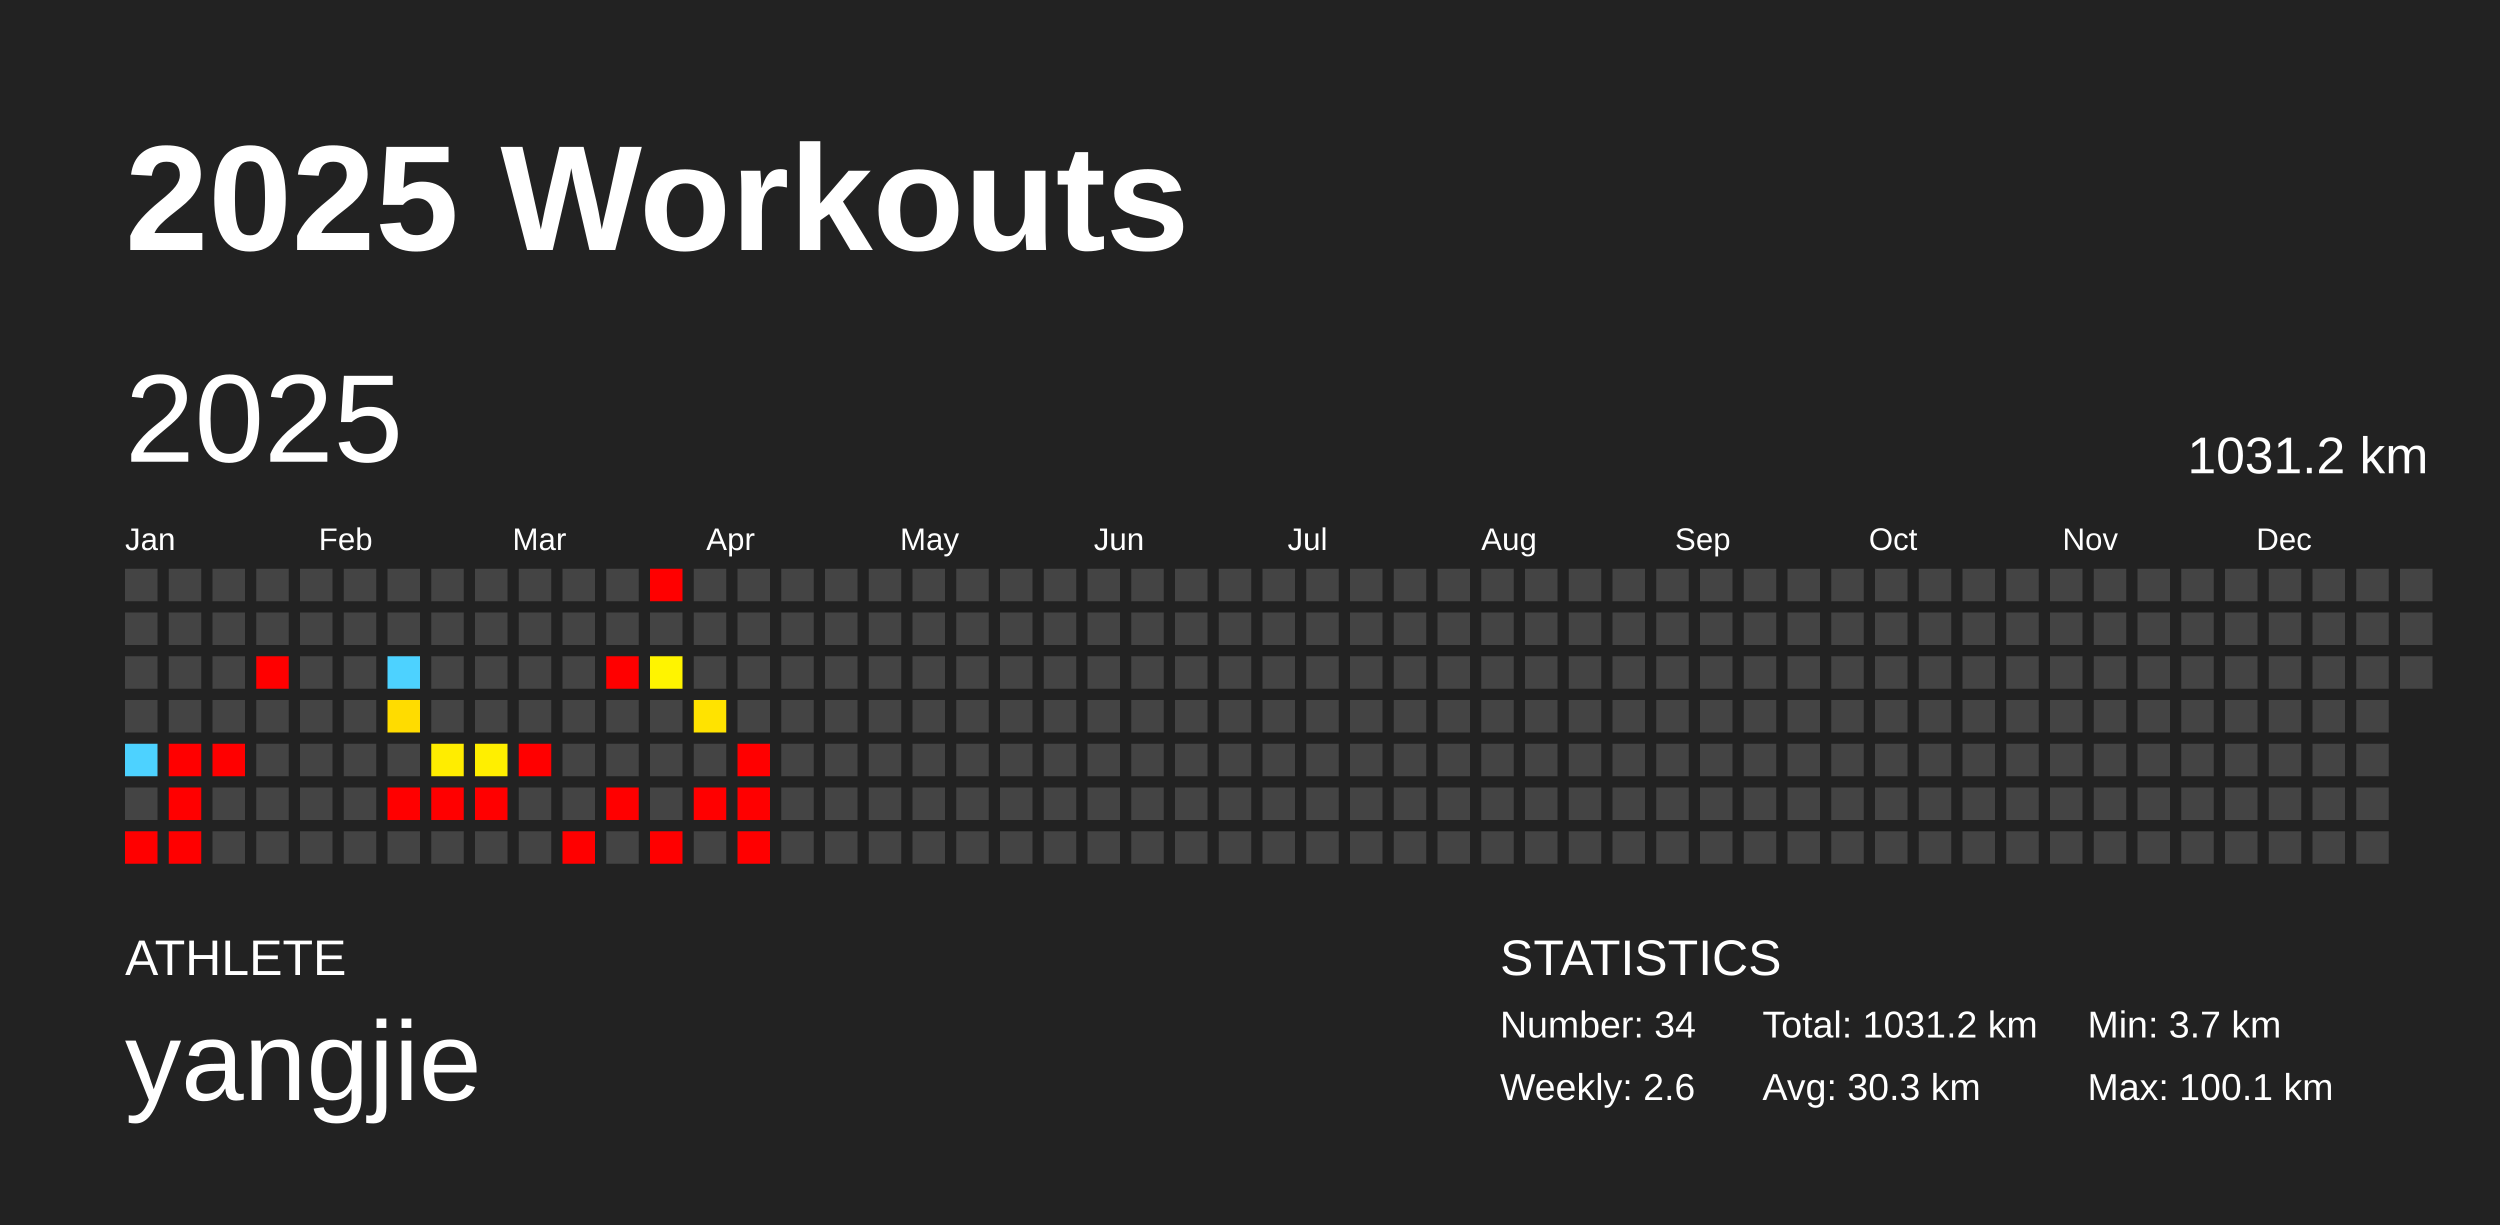
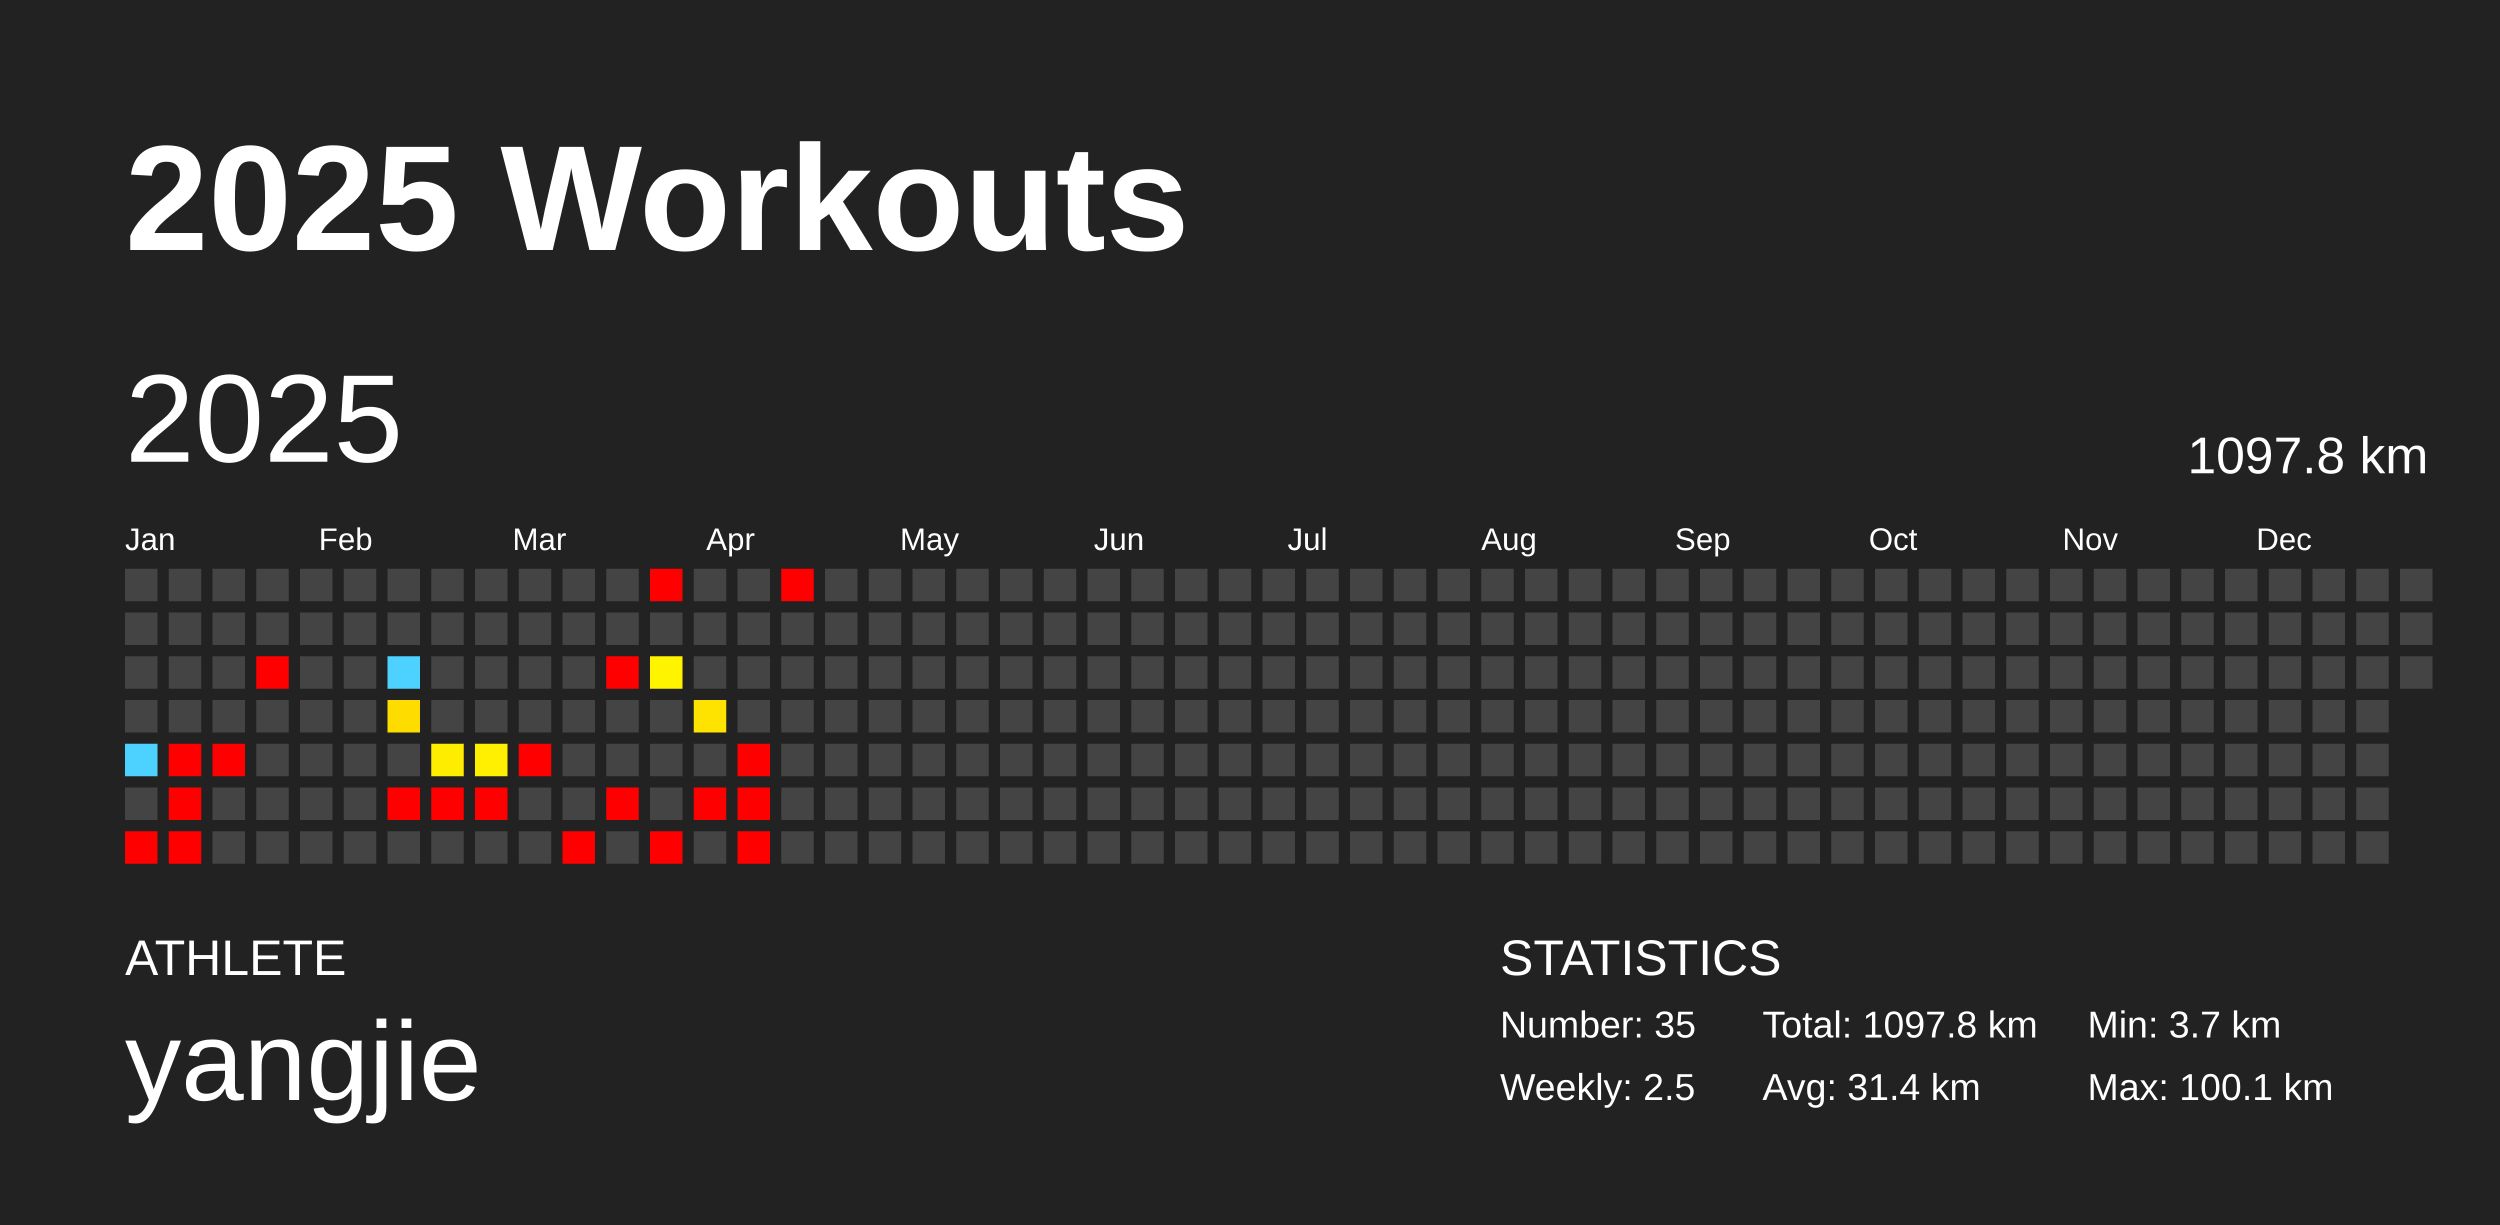
<svg xmlns="http://www.w3.org/2000/svg" baseProfile="full" height="98mm" version="1.1" viewBox="0,0,200,98" width="200mm">
  <defs />
  <rect fill="#222222" height="98" width="200" x="0" y="0" />
  <text fill="#FFFFFF" style="font-size:12px; font-family:Arial; font-weight:bold;" x="10" y="20">2025 Workouts</text>
  <text fill="#FFFFFF" style="font-size:4px; font-family:Arial" x="10" y="78">ATHLETE</text>
  <text fill="#FFFFFF" style="font-size:9px; font-family:Arial" x="10" y="88">yangjie</text>
  <text fill="#FFFFFF" style="font-size:4px; font-family:Arial" x="120" y="78">STATISTICS</text>
-   <text fill="#FFFFFF" style="font-size:3px; font-family:Arial" x="120" y="83">Number: 34</text>
-   <text fill="#FFFFFF" style="font-size:3px; font-family:Arial" x="120" y="88">Weekly: 2.6</text>
-   <text fill="#FFFFFF" style="font-size:3px; font-family:Arial" x="141" y="83">Total: 1031.2 km</text>
-   <text fill="#FFFFFF" style="font-size:3px; font-family:Arial" x="141" y="88">Avg: 30.3 km</text>
+   <text fill="#FFFFFF" style="font-size:3px; font-family:Arial" x="120" y="83">Number: 35</text>
+   <text fill="#FFFFFF" style="font-size:3px; font-family:Arial" x="120" y="88">Weekly: 2.5</text>
+   <text fill="#FFFFFF" style="font-size:3px; font-family:Arial" x="141" y="83">Total: 1097.8 km</text>
+   <text fill="#FFFFFF" style="font-size:3px; font-family:Arial" x="141" y="88">Avg: 31.4 km</text>
  <text fill="#FFFFFF" style="font-size:3px; font-family:Arial" x="167" y="83">Min: 3.7 km</text>
  <text fill="#FFFFFF" style="font-size:3px; font-family:Arial" x="167" y="88">Max: 100.1 km</text>
  <text dominant-baseline="hanging" fill="#FFFFFF" style="font-size:10.0px; font-family:Arial;" x="10" y="30">2025</text>
-   <text dominant-baseline="hanging" fill="#FFFFFF" style="font-size:4.125px; font-family:Arial;" x="175" y="35">1031.2 km</text>
+   <text dominant-baseline="hanging" fill="#FFFFFF" style="font-size:4.125px; font-family:Arial;" x="175" y="35">1097.8 km</text>
  <text fill="#FFFFFF" style="font-size:2.5px; font-family:Arial" x="10.0" y="44">Jan</text>
  <text fill="#FFFFFF" style="font-size:2.5px; font-family:Arial" x="25.5" y="44">Feb</text>
  <text fill="#FFFFFF" style="font-size:2.5px; font-family:Arial" x="41.0" y="44">Mar</text>
  <text fill="#FFFFFF" style="font-size:2.5px; font-family:Arial" x="56.5" y="44">Apr</text>
  <text fill="#FFFFFF" style="font-size:2.5px; font-family:Arial" x="72.0" y="44">May</text>
  <text fill="#FFFFFF" style="font-size:2.5px; font-family:Arial" x="87.5" y="44">Jun</text>
  <text fill="#FFFFFF" style="font-size:2.5px; font-family:Arial" x="103.0" y="44">Jul</text>
  <text fill="#FFFFFF" style="font-size:2.5px; font-family:Arial" x="118.5" y="44">Aug</text>
  <text fill="#FFFFFF" style="font-size:2.5px; font-family:Arial" x="134.0" y="44">Sep</text>
  <text fill="#FFFFFF" style="font-size:2.5px; font-family:Arial" x="149.5" y="44">Oct</text>
  <text fill="#FFFFFF" style="font-size:2.5px; font-family:Arial" x="165.0" y="44">Nov</text>
  <text fill="#FFFFFF" style="font-size:2.5px; font-family:Arial" x="180.5" y="44">Dec</text>
  <rect fill="#444444" height="2.6" width="2.6" x="10.0" y="45.5" />
  <rect fill="#444444" height="2.6" width="2.6" x="10.0" y="49.0" />
  <rect fill="#444444" height="2.6" width="2.6" x="10.0" y="52.5" />
  <rect fill="#444444" height="2.6" width="2.6" x="10.0" y="56.0" />
  <rect fill="#4dd2ff" height="2.6" width="2.6" x="10.0" y="59.5" />
  <rect fill="#444444" height="2.6" width="2.6" x="10.0" y="63.0" />
  <rect fill="red" height="2.6" width="2.6" x="10.0" y="66.5" />
  <rect fill="#444444" height="2.6" width="2.6" x="13.5" y="45.5" />
  <rect fill="#444444" height="2.6" width="2.6" x="13.5" y="49.0" />
  <rect fill="#444444" height="2.6" width="2.6" x="13.5" y="52.5" />
  <rect fill="#444444" height="2.6" width="2.6" x="13.5" y="56.0" />
  <rect fill="red" height="2.6" width="2.6" x="13.5" y="59.5" />
  <rect fill="red" height="2.6" width="2.6" x="13.5" y="63.0" />
  <rect fill="red" height="2.6" width="2.6" x="13.5" y="66.5" />
  <rect fill="#444444" height="2.6" width="2.6" x="17.0" y="45.5" />
  <rect fill="#444444" height="2.6" width="2.6" x="17.0" y="49.0" />
  <rect fill="#444444" height="2.6" width="2.6" x="17.0" y="52.5" />
  <rect fill="#444444" height="2.6" width="2.6" x="17.0" y="56.0" />
  <rect fill="red" height="2.6" width="2.6" x="17.0" y="59.5" />
  <rect fill="#444444" height="2.6" width="2.6" x="17.0" y="63.0" />
  <rect fill="#444444" height="2.6" width="2.6" x="17.0" y="66.5" />
  <rect fill="#444444" height="2.6" width="2.6" x="20.5" y="45.5" />
  <rect fill="#444444" height="2.6" width="2.6" x="20.5" y="49.0" />
  <rect fill="red" height="2.6" width="2.6" x="20.5" y="52.5" />
  <rect fill="#444444" height="2.6" width="2.6" x="20.5" y="56.0" />
  <rect fill="#444444" height="2.6" width="2.6" x="20.5" y="59.5" />
  <rect fill="#444444" height="2.6" width="2.6" x="20.5" y="63.0" />
  <rect fill="#444444" height="2.6" width="2.6" x="20.5" y="66.5" />
  <rect fill="#444444" height="2.6" width="2.6" x="24.0" y="45.5" />
  <rect fill="#444444" height="2.6" width="2.6" x="24.0" y="49.0" />
  <rect fill="#444444" height="2.6" width="2.6" x="24.0" y="52.5" />
  <rect fill="#444444" height="2.6" width="2.6" x="24.0" y="56.0" />
  <rect fill="#444444" height="2.6" width="2.6" x="24.0" y="59.5" />
  <rect fill="#444444" height="2.6" width="2.6" x="24.0" y="63.0" />
  <rect fill="#444444" height="2.6" width="2.6" x="24.0" y="66.5" />
  <rect fill="#444444" height="2.6" width="2.6" x="27.5" y="45.5" />
  <rect fill="#444444" height="2.6" width="2.6" x="27.5" y="49.0" />
  <rect fill="#444444" height="2.6" width="2.6" x="27.5" y="52.5" />
  <rect fill="#444444" height="2.6" width="2.6" x="27.5" y="56.0" />
  <rect fill="#444444" height="2.6" width="2.6" x="27.5" y="59.5" />
  <rect fill="#444444" height="2.6" width="2.6" x="27.5" y="63.0" />
  <rect fill="#444444" height="2.6" width="2.6" x="27.5" y="66.5" />
  <rect fill="#444444" height="2.6" width="2.6" x="31.0" y="45.5" />
  <rect fill="#444444" height="2.6" width="2.6" x="31.0" y="49.0" />
  <rect fill="#4dd2ff" height="2.6" width="2.6" x="31.0" y="52.5" />
  <rect fill="#ffdc00" height="2.6" width="2.6" x="31.0" y="56.0" />
  <rect fill="#444444" height="2.6" width="2.6" x="31.0" y="59.5" />
  <rect fill="red" height="2.6" width="2.6" x="31.0" y="63.0" />
  <rect fill="#444444" height="2.6" width="2.6" x="31.0" y="66.5" />
  <rect fill="#444444" height="2.6" width="2.6" x="34.5" y="45.5" />
  <rect fill="#444444" height="2.6" width="2.6" x="34.5" y="49.0" />
  <rect fill="#444444" height="2.6" width="2.6" x="34.5" y="52.5" />
  <rect fill="#444444" height="2.6" width="2.6" x="34.5" y="56.0" />
  <rect fill="#ffed00" height="2.6" width="2.6" x="34.5" y="59.5" />
  <rect fill="red" height="2.6" width="2.6" x="34.5" y="63.0" />
  <rect fill="#444444" height="2.6" width="2.6" x="34.5" y="66.5" />
  <rect fill="#444444" height="2.6" width="2.6" x="38.0" y="45.5" />
  <rect fill="#444444" height="2.6" width="2.6" x="38.0" y="49.0" />
  <rect fill="#444444" height="2.6" width="2.6" x="38.0" y="52.5" />
  <rect fill="#444444" height="2.6" width="2.6" x="38.0" y="56.0" />
  <rect fill="#ffef00" height="2.6" width="2.6" x="38.0" y="59.5" />
  <rect fill="red" height="2.6" width="2.6" x="38.0" y="63.0" />
  <rect fill="#444444" height="2.6" width="2.6" x="38.0" y="66.5" />
  <rect fill="#444444" height="2.6" width="2.6" x="41.5" y="45.5" />
  <rect fill="#444444" height="2.6" width="2.6" x="41.5" y="49.0" />
  <rect fill="#444444" height="2.6" width="2.6" x="41.5" y="52.5" />
  <rect fill="#444444" height="2.6" width="2.6" x="41.5" y="56.0" />
  <rect fill="red" height="2.6" width="2.6" x="41.5" y="59.5" />
  <rect fill="#444444" height="2.6" width="2.6" x="41.5" y="63.0" />
  <rect fill="#444444" height="2.6" width="2.6" x="41.5" y="66.5" />
  <rect fill="#444444" height="2.6" width="2.6" x="45.0" y="45.5" />
  <rect fill="#444444" height="2.6" width="2.6" x="45.0" y="49.0" />
  <rect fill="#444444" height="2.6" width="2.6" x="45.0" y="52.5" />
  <rect fill="#444444" height="2.6" width="2.6" x="45.0" y="56.0" />
  <rect fill="#444444" height="2.6" width="2.6" x="45.0" y="59.5" />
  <rect fill="#444444" height="2.6" width="2.6" x="45.0" y="63.0" />
  <rect fill="red" height="2.6" width="2.6" x="45.0" y="66.5" />
  <rect fill="#444444" height="2.6" width="2.6" x="48.5" y="45.5" />
  <rect fill="#444444" height="2.6" width="2.6" x="48.5" y="49.0" />
  <rect fill="red" height="2.6" width="2.6" x="48.5" y="52.5" />
  <rect fill="#444444" height="2.6" width="2.6" x="48.5" y="56.0" />
  <rect fill="#444444" height="2.6" width="2.6" x="48.5" y="59.5" />
  <rect fill="red" height="2.6" width="2.6" x="48.5" y="63.0" />
  <rect fill="#444444" height="2.6" width="2.6" x="48.5" y="66.5" />
  <rect fill="red" height="2.6" width="2.6" x="52.0" y="45.5" />
  <rect fill="#444444" height="2.6" width="2.6" x="52.0" y="49.0" />
  <rect fill="#fff400" height="2.6" width="2.6" x="52.0" y="52.5" />
  <rect fill="#444444" height="2.6" width="2.6" x="52.0" y="56.0" />
  <rect fill="#444444" height="2.6" width="2.6" x="52.0" y="59.5" />
  <rect fill="#444444" height="2.6" width="2.6" x="52.0" y="63.0" />
  <rect fill="red" height="2.6" width="2.6" x="52.0" y="66.5" />
  <rect fill="#444444" height="2.6" width="2.6" x="55.5" y="45.5" />
  <rect fill="#444444" height="2.6" width="2.6" x="55.5" y="49.0" />
  <rect fill="#444444" height="2.6" width="2.6" x="55.5" y="52.5" />
  <rect fill="#ffe300" height="2.6" width="2.6" x="55.5" y="56.0" />
  <rect fill="#444444" height="2.6" width="2.6" x="55.5" y="59.5" />
  <rect fill="red" height="2.6" width="2.6" x="55.5" y="63.0" />
  <rect fill="#444444" height="2.6" width="2.6" x="55.5" y="66.5" />
  <rect fill="#444444" height="2.6" width="2.6" x="59.0" y="45.5" />
  <rect fill="#444444" height="2.6" width="2.6" x="59.0" y="49.0" />
  <rect fill="#444444" height="2.6" width="2.6" x="59.0" y="52.5" />
  <rect fill="#444444" height="2.6" width="2.6" x="59.0" y="56.0" />
  <rect fill="red" height="2.6" width="2.6" x="59.0" y="59.5" />
  <rect fill="red" height="2.6" width="2.6" x="59.0" y="63.0" />
  <rect fill="red" height="2.6" width="2.6" x="59.0" y="66.5" />
-   <rect fill="#444444" height="2.6" width="2.6" x="62.5" y="45.5" />
+   <rect fill="red" height="2.6" width="2.6" x="62.5" y="45.5" />
  <rect fill="#444444" height="2.6" width="2.6" x="62.5" y="49.0" />
  <rect fill="#444444" height="2.6" width="2.6" x="62.5" y="52.5" />
  <rect fill="#444444" height="2.6" width="2.6" x="62.5" y="56.0" />
  <rect fill="#444444" height="2.6" width="2.6" x="62.5" y="59.5" />
  <rect fill="#444444" height="2.6" width="2.6" x="62.5" y="63.0" />
  <rect fill="#444444" height="2.6" width="2.6" x="62.5" y="66.5" />
  <rect fill="#444444" height="2.6" width="2.6" x="66.0" y="45.5" />
  <rect fill="#444444" height="2.6" width="2.6" x="66.0" y="49.0" />
  <rect fill="#444444" height="2.6" width="2.6" x="66.0" y="52.5" />
  <rect fill="#444444" height="2.6" width="2.6" x="66.0" y="56.0" />
  <rect fill="#444444" height="2.6" width="2.6" x="66.0" y="59.5" />
  <rect fill="#444444" height="2.6" width="2.6" x="66.0" y="63.0" />
  <rect fill="#444444" height="2.6" width="2.6" x="66.0" y="66.5" />
  <rect fill="#444444" height="2.6" width="2.6" x="69.5" y="45.5" />
  <rect fill="#444444" height="2.6" width="2.6" x="69.5" y="49.0" />
  <rect fill="#444444" height="2.6" width="2.6" x="69.5" y="52.5" />
  <rect fill="#444444" height="2.6" width="2.6" x="69.5" y="56.0" />
  <rect fill="#444444" height="2.6" width="2.6" x="69.5" y="59.5" />
  <rect fill="#444444" height="2.6" width="2.6" x="69.5" y="63.0" />
  <rect fill="#444444" height="2.6" width="2.6" x="69.5" y="66.5" />
  <rect fill="#444444" height="2.6" width="2.6" x="73.0" y="45.5" />
  <rect fill="#444444" height="2.6" width="2.6" x="73.0" y="49.0" />
  <rect fill="#444444" height="2.6" width="2.6" x="73.0" y="52.5" />
  <rect fill="#444444" height="2.6" width="2.6" x="73.0" y="56.0" />
  <rect fill="#444444" height="2.6" width="2.6" x="73.0" y="59.5" />
  <rect fill="#444444" height="2.6" width="2.6" x="73.0" y="63.0" />
  <rect fill="#444444" height="2.6" width="2.6" x="73.0" y="66.5" />
  <rect fill="#444444" height="2.6" width="2.6" x="76.5" y="45.5" />
  <rect fill="#444444" height="2.6" width="2.6" x="76.5" y="49.0" />
  <rect fill="#444444" height="2.6" width="2.6" x="76.5" y="52.5" />
  <rect fill="#444444" height="2.6" width="2.6" x="76.5" y="56.0" />
  <rect fill="#444444" height="2.6" width="2.6" x="76.5" y="59.5" />
  <rect fill="#444444" height="2.6" width="2.6" x="76.5" y="63.0" />
  <rect fill="#444444" height="2.6" width="2.6" x="76.5" y="66.5" />
  <rect fill="#444444" height="2.6" width="2.6" x="80.0" y="45.5" />
  <rect fill="#444444" height="2.6" width="2.6" x="80.0" y="49.0" />
  <rect fill="#444444" height="2.6" width="2.6" x="80.0" y="52.5" />
  <rect fill="#444444" height="2.6" width="2.6" x="80.0" y="56.0" />
  <rect fill="#444444" height="2.6" width="2.6" x="80.0" y="59.5" />
  <rect fill="#444444" height="2.6" width="2.6" x="80.0" y="63.0" />
  <rect fill="#444444" height="2.6" width="2.6" x="80.0" y="66.5" />
  <rect fill="#444444" height="2.6" width="2.6" x="83.5" y="45.5" />
  <rect fill="#444444" height="2.6" width="2.6" x="83.5" y="49.0" />
  <rect fill="#444444" height="2.6" width="2.6" x="83.5" y="52.5" />
  <rect fill="#444444" height="2.6" width="2.6" x="83.5" y="56.0" />
  <rect fill="#444444" height="2.6" width="2.6" x="83.5" y="59.5" />
  <rect fill="#444444" height="2.6" width="2.6" x="83.5" y="63.0" />
  <rect fill="#444444" height="2.6" width="2.6" x="83.5" y="66.5" />
  <rect fill="#444444" height="2.6" width="2.6" x="87.0" y="45.5" />
  <rect fill="#444444" height="2.6" width="2.6" x="87.0" y="49.0" />
  <rect fill="#444444" height="2.6" width="2.6" x="87.0" y="52.5" />
  <rect fill="#444444" height="2.6" width="2.6" x="87.0" y="56.0" />
  <rect fill="#444444" height="2.6" width="2.6" x="87.0" y="59.5" />
  <rect fill="#444444" height="2.6" width="2.6" x="87.0" y="63.0" />
  <rect fill="#444444" height="2.6" width="2.6" x="87.0" y="66.5" />
  <rect fill="#444444" height="2.6" width="2.6" x="90.5" y="45.5" />
  <rect fill="#444444" height="2.6" width="2.6" x="90.5" y="49.0" />
  <rect fill="#444444" height="2.6" width="2.6" x="90.5" y="52.5" />
  <rect fill="#444444" height="2.6" width="2.6" x="90.5" y="56.0" />
  <rect fill="#444444" height="2.6" width="2.6" x="90.5" y="59.5" />
  <rect fill="#444444" height="2.6" width="2.6" x="90.5" y="63.0" />
  <rect fill="#444444" height="2.6" width="2.6" x="90.5" y="66.5" />
  <rect fill="#444444" height="2.6" width="2.6" x="94.0" y="45.5" />
  <rect fill="#444444" height="2.6" width="2.6" x="94.0" y="49.0" />
  <rect fill="#444444" height="2.6" width="2.6" x="94.0" y="52.5" />
  <rect fill="#444444" height="2.6" width="2.6" x="94.0" y="56.0" />
  <rect fill="#444444" height="2.6" width="2.6" x="94.0" y="59.5" />
  <rect fill="#444444" height="2.6" width="2.6" x="94.0" y="63.0" />
  <rect fill="#444444" height="2.6" width="2.6" x="94.0" y="66.5" />
  <rect fill="#444444" height="2.6" width="2.6" x="97.5" y="45.5" />
  <rect fill="#444444" height="2.6" width="2.6" x="97.5" y="49.0" />
  <rect fill="#444444" height="2.6" width="2.6" x="97.5" y="52.5" />
  <rect fill="#444444" height="2.6" width="2.6" x="97.5" y="56.0" />
  <rect fill="#444444" height="2.6" width="2.6" x="97.5" y="59.5" />
  <rect fill="#444444" height="2.6" width="2.6" x="97.5" y="63.0" />
  <rect fill="#444444" height="2.6" width="2.6" x="97.5" y="66.5" />
  <rect fill="#444444" height="2.6" width="2.6" x="101.0" y="45.5" />
  <rect fill="#444444" height="2.6" width="2.6" x="101.0" y="49.0" />
  <rect fill="#444444" height="2.6" width="2.6" x="101.0" y="52.5" />
  <rect fill="#444444" height="2.6" width="2.6" x="101.0" y="56.0" />
  <rect fill="#444444" height="2.6" width="2.6" x="101.0" y="59.5" />
  <rect fill="#444444" height="2.6" width="2.6" x="101.0" y="63.0" />
  <rect fill="#444444" height="2.6" width="2.6" x="101.0" y="66.5" />
  <rect fill="#444444" height="2.6" width="2.6" x="104.5" y="45.5" />
  <rect fill="#444444" height="2.6" width="2.6" x="104.5" y="49.0" />
  <rect fill="#444444" height="2.6" width="2.6" x="104.5" y="52.5" />
  <rect fill="#444444" height="2.6" width="2.6" x="104.5" y="56.0" />
  <rect fill="#444444" height="2.6" width="2.6" x="104.5" y="59.5" />
  <rect fill="#444444" height="2.6" width="2.6" x="104.5" y="63.0" />
  <rect fill="#444444" height="2.6" width="2.6" x="104.5" y="66.5" />
  <rect fill="#444444" height="2.6" width="2.6" x="108.0" y="45.5" />
  <rect fill="#444444" height="2.6" width="2.6" x="108.0" y="49.0" />
  <rect fill="#444444" height="2.6" width="2.6" x="108.0" y="52.5" />
  <rect fill="#444444" height="2.6" width="2.6" x="108.0" y="56.0" />
  <rect fill="#444444" height="2.6" width="2.6" x="108.0" y="59.5" />
  <rect fill="#444444" height="2.6" width="2.6" x="108.0" y="63.0" />
  <rect fill="#444444" height="2.6" width="2.6" x="108.0" y="66.5" />
  <rect fill="#444444" height="2.6" width="2.6" x="111.5" y="45.5" />
  <rect fill="#444444" height="2.6" width="2.6" x="111.5" y="49.0" />
  <rect fill="#444444" height="2.6" width="2.6" x="111.5" y="52.5" />
  <rect fill="#444444" height="2.6" width="2.6" x="111.5" y="56.0" />
  <rect fill="#444444" height="2.6" width="2.6" x="111.5" y="59.5" />
  <rect fill="#444444" height="2.6" width="2.6" x="111.5" y="63.0" />
  <rect fill="#444444" height="2.6" width="2.6" x="111.5" y="66.5" />
  <rect fill="#444444" height="2.6" width="2.6" x="115.0" y="45.5" />
  <rect fill="#444444" height="2.6" width="2.6" x="115.0" y="49.0" />
  <rect fill="#444444" height="2.6" width="2.6" x="115.0" y="52.5" />
  <rect fill="#444444" height="2.6" width="2.6" x="115.0" y="56.0" />
  <rect fill="#444444" height="2.6" width="2.6" x="115.0" y="59.5" />
  <rect fill="#444444" height="2.6" width="2.6" x="115.0" y="63.0" />
  <rect fill="#444444" height="2.6" width="2.6" x="115.0" y="66.5" />
  <rect fill="#444444" height="2.6" width="2.6" x="118.5" y="45.5" />
  <rect fill="#444444" height="2.6" width="2.6" x="118.5" y="49.0" />
  <rect fill="#444444" height="2.6" width="2.6" x="118.5" y="52.5" />
  <rect fill="#444444" height="2.6" width="2.6" x="118.5" y="56.0" />
  <rect fill="#444444" height="2.6" width="2.6" x="118.5" y="59.5" />
  <rect fill="#444444" height="2.6" width="2.6" x="118.5" y="63.0" />
  <rect fill="#444444" height="2.6" width="2.6" x="118.5" y="66.5" />
  <rect fill="#444444" height="2.6" width="2.6" x="122.0" y="45.5" />
  <rect fill="#444444" height="2.6" width="2.6" x="122.0" y="49.0" />
  <rect fill="#444444" height="2.6" width="2.6" x="122.0" y="52.5" />
  <rect fill="#444444" height="2.6" width="2.6" x="122.0" y="56.0" />
  <rect fill="#444444" height="2.6" width="2.6" x="122.0" y="59.5" />
  <rect fill="#444444" height="2.6" width="2.6" x="122.0" y="63.0" />
  <rect fill="#444444" height="2.6" width="2.6" x="122.0" y="66.5" />
  <rect fill="#444444" height="2.6" width="2.6" x="125.5" y="45.5" />
  <rect fill="#444444" height="2.6" width="2.6" x="125.5" y="49.0" />
  <rect fill="#444444" height="2.6" width="2.6" x="125.5" y="52.5" />
  <rect fill="#444444" height="2.6" width="2.6" x="125.5" y="56.0" />
  <rect fill="#444444" height="2.6" width="2.6" x="125.5" y="59.5" />
  <rect fill="#444444" height="2.6" width="2.6" x="125.5" y="63.0" />
  <rect fill="#444444" height="2.6" width="2.6" x="125.5" y="66.5" />
  <rect fill="#444444" height="2.6" width="2.6" x="129.0" y="45.5" />
  <rect fill="#444444" height="2.6" width="2.6" x="129.0" y="49.0" />
  <rect fill="#444444" height="2.6" width="2.6" x="129.0" y="52.5" />
  <rect fill="#444444" height="2.6" width="2.6" x="129.0" y="56.0" />
  <rect fill="#444444" height="2.6" width="2.6" x="129.0" y="59.5" />
  <rect fill="#444444" height="2.6" width="2.6" x="129.0" y="63.0" />
  <rect fill="#444444" height="2.6" width="2.6" x="129.0" y="66.5" />
  <rect fill="#444444" height="2.6" width="2.6" x="132.5" y="45.5" />
  <rect fill="#444444" height="2.6" width="2.6" x="132.5" y="49.0" />
  <rect fill="#444444" height="2.6" width="2.6" x="132.5" y="52.5" />
  <rect fill="#444444" height="2.6" width="2.6" x="132.5" y="56.0" />
  <rect fill="#444444" height="2.6" width="2.6" x="132.5" y="59.5" />
  <rect fill="#444444" height="2.6" width="2.6" x="132.5" y="63.0" />
  <rect fill="#444444" height="2.6" width="2.6" x="132.5" y="66.5" />
  <rect fill="#444444" height="2.6" width="2.6" x="136.0" y="45.5" />
  <rect fill="#444444" height="2.6" width="2.6" x="136.0" y="49.0" />
  <rect fill="#444444" height="2.6" width="2.6" x="136.0" y="52.5" />
  <rect fill="#444444" height="2.6" width="2.6" x="136.0" y="56.0" />
  <rect fill="#444444" height="2.6" width="2.6" x="136.0" y="59.5" />
  <rect fill="#444444" height="2.6" width="2.6" x="136.0" y="63.0" />
  <rect fill="#444444" height="2.6" width="2.6" x="136.0" y="66.5" />
  <rect fill="#444444" height="2.6" width="2.6" x="139.5" y="45.5" />
  <rect fill="#444444" height="2.6" width="2.6" x="139.5" y="49.0" />
  <rect fill="#444444" height="2.6" width="2.6" x="139.5" y="52.5" />
  <rect fill="#444444" height="2.6" width="2.6" x="139.5" y="56.0" />
  <rect fill="#444444" height="2.6" width="2.6" x="139.5" y="59.5" />
  <rect fill="#444444" height="2.6" width="2.6" x="139.5" y="63.0" />
  <rect fill="#444444" height="2.6" width="2.6" x="139.5" y="66.5" />
  <rect fill="#444444" height="2.6" width="2.6" x="143.0" y="45.5" />
  <rect fill="#444444" height="2.6" width="2.6" x="143.0" y="49.0" />
  <rect fill="#444444" height="2.6" width="2.6" x="143.0" y="52.5" />
  <rect fill="#444444" height="2.6" width="2.6" x="143.0" y="56.0" />
  <rect fill="#444444" height="2.6" width="2.6" x="143.0" y="59.5" />
  <rect fill="#444444" height="2.6" width="2.6" x="143.0" y="63.0" />
  <rect fill="#444444" height="2.6" width="2.6" x="143.0" y="66.5" />
  <rect fill="#444444" height="2.6" width="2.6" x="146.5" y="45.5" />
  <rect fill="#444444" height="2.6" width="2.6" x="146.5" y="49.0" />
  <rect fill="#444444" height="2.6" width="2.6" x="146.5" y="52.5" />
  <rect fill="#444444" height="2.6" width="2.6" x="146.5" y="56.0" />
  <rect fill="#444444" height="2.6" width="2.6" x="146.5" y="59.5" />
  <rect fill="#444444" height="2.6" width="2.6" x="146.5" y="63.0" />
  <rect fill="#444444" height="2.6" width="2.6" x="146.5" y="66.5" />
  <rect fill="#444444" height="2.6" width="2.6" x="150.0" y="45.5" />
  <rect fill="#444444" height="2.6" width="2.6" x="150.0" y="49.0" />
  <rect fill="#444444" height="2.6" width="2.6" x="150.0" y="52.5" />
  <rect fill="#444444" height="2.6" width="2.6" x="150.0" y="56.0" />
  <rect fill="#444444" height="2.6" width="2.6" x="150.0" y="59.5" />
  <rect fill="#444444" height="2.6" width="2.6" x="150.0" y="63.0" />
  <rect fill="#444444" height="2.6" width="2.6" x="150.0" y="66.5" />
  <rect fill="#444444" height="2.6" width="2.6" x="153.5" y="45.5" />
  <rect fill="#444444" height="2.6" width="2.6" x="153.5" y="49.0" />
  <rect fill="#444444" height="2.6" width="2.6" x="153.5" y="52.5" />
  <rect fill="#444444" height="2.6" width="2.6" x="153.5" y="56.0" />
  <rect fill="#444444" height="2.6" width="2.6" x="153.5" y="59.5" />
  <rect fill="#444444" height="2.6" width="2.6" x="153.5" y="63.0" />
  <rect fill="#444444" height="2.6" width="2.6" x="153.5" y="66.5" />
  <rect fill="#444444" height="2.6" width="2.6" x="157.0" y="45.5" />
  <rect fill="#444444" height="2.6" width="2.6" x="157.0" y="49.0" />
  <rect fill="#444444" height="2.6" width="2.6" x="157.0" y="52.5" />
  <rect fill="#444444" height="2.6" width="2.6" x="157.0" y="56.0" />
  <rect fill="#444444" height="2.6" width="2.6" x="157.0" y="59.5" />
  <rect fill="#444444" height="2.6" width="2.6" x="157.0" y="63.0" />
  <rect fill="#444444" height="2.6" width="2.6" x="157.0" y="66.5" />
  <rect fill="#444444" height="2.6" width="2.6" x="160.5" y="45.5" />
  <rect fill="#444444" height="2.6" width="2.6" x="160.5" y="49.0" />
  <rect fill="#444444" height="2.6" width="2.6" x="160.5" y="52.5" />
  <rect fill="#444444" height="2.6" width="2.6" x="160.5" y="56.0" />
  <rect fill="#444444" height="2.6" width="2.6" x="160.5" y="59.5" />
  <rect fill="#444444" height="2.6" width="2.6" x="160.5" y="63.0" />
  <rect fill="#444444" height="2.6" width="2.6" x="160.5" y="66.5" />
  <rect fill="#444444" height="2.6" width="2.6" x="164.0" y="45.5" />
  <rect fill="#444444" height="2.6" width="2.6" x="164.0" y="49.0" />
  <rect fill="#444444" height="2.6" width="2.6" x="164.0" y="52.5" />
  <rect fill="#444444" height="2.6" width="2.6" x="164.0" y="56.0" />
  <rect fill="#444444" height="2.6" width="2.6" x="164.0" y="59.5" />
  <rect fill="#444444" height="2.6" width="2.6" x="164.0" y="63.0" />
  <rect fill="#444444" height="2.6" width="2.6" x="164.0" y="66.5" />
  <rect fill="#444444" height="2.6" width="2.6" x="167.5" y="45.5" />
  <rect fill="#444444" height="2.6" width="2.6" x="167.5" y="49.0" />
  <rect fill="#444444" height="2.6" width="2.6" x="167.5" y="52.5" />
  <rect fill="#444444" height="2.6" width="2.6" x="167.5" y="56.0" />
  <rect fill="#444444" height="2.6" width="2.6" x="167.5" y="59.5" />
  <rect fill="#444444" height="2.6" width="2.6" x="167.5" y="63.0" />
  <rect fill="#444444" height="2.6" width="2.6" x="167.5" y="66.5" />
  <rect fill="#444444" height="2.6" width="2.6" x="171.0" y="45.5" />
  <rect fill="#444444" height="2.6" width="2.6" x="171.0" y="49.0" />
  <rect fill="#444444" height="2.6" width="2.6" x="171.0" y="52.5" />
  <rect fill="#444444" height="2.6" width="2.6" x="171.0" y="56.0" />
  <rect fill="#444444" height="2.6" width="2.6" x="171.0" y="59.5" />
  <rect fill="#444444" height="2.6" width="2.6" x="171.0" y="63.0" />
  <rect fill="#444444" height="2.6" width="2.6" x="171.0" y="66.5" />
  <rect fill="#444444" height="2.6" width="2.6" x="174.5" y="45.5" />
  <rect fill="#444444" height="2.6" width="2.6" x="174.5" y="49.0" />
  <rect fill="#444444" height="2.6" width="2.6" x="174.5" y="52.5" />
  <rect fill="#444444" height="2.6" width="2.6" x="174.5" y="56.0" />
  <rect fill="#444444" height="2.6" width="2.6" x="174.5" y="59.5" />
  <rect fill="#444444" height="2.6" width="2.6" x="174.5" y="63.0" />
  <rect fill="#444444" height="2.6" width="2.6" x="174.5" y="66.5" />
  <rect fill="#444444" height="2.6" width="2.6" x="178.0" y="45.5" />
  <rect fill="#444444" height="2.6" width="2.6" x="178.0" y="49.0" />
  <rect fill="#444444" height="2.6" width="2.6" x="178.0" y="52.5" />
  <rect fill="#444444" height="2.6" width="2.6" x="178.0" y="56.0" />
  <rect fill="#444444" height="2.6" width="2.6" x="178.0" y="59.5" />
  <rect fill="#444444" height="2.6" width="2.6" x="178.0" y="63.0" />
  <rect fill="#444444" height="2.6" width="2.6" x="178.0" y="66.5" />
  <rect fill="#444444" height="2.6" width="2.6" x="181.5" y="45.5" />
  <rect fill="#444444" height="2.6" width="2.6" x="181.5" y="49.0" />
  <rect fill="#444444" height="2.6" width="2.6" x="181.5" y="52.5" />
  <rect fill="#444444" height="2.6" width="2.6" x="181.5" y="56.0" />
  <rect fill="#444444" height="2.6" width="2.6" x="181.5" y="59.5" />
  <rect fill="#444444" height="2.6" width="2.6" x="181.5" y="63.0" />
  <rect fill="#444444" height="2.6" width="2.6" x="181.5" y="66.5" />
  <rect fill="#444444" height="2.6" width="2.6" x="185.0" y="45.5" />
  <rect fill="#444444" height="2.6" width="2.6" x="185.0" y="49.0" />
  <rect fill="#444444" height="2.6" width="2.6" x="185.0" y="52.5" />
  <rect fill="#444444" height="2.6" width="2.6" x="185.0" y="56.0" />
  <rect fill="#444444" height="2.6" width="2.6" x="185.0" y="59.5" />
  <rect fill="#444444" height="2.6" width="2.6" x="185.0" y="63.0" />
  <rect fill="#444444" height="2.6" width="2.6" x="185.0" y="66.5" />
  <rect fill="#444444" height="2.6" width="2.6" x="188.5" y="45.5" />
  <rect fill="#444444" height="2.6" width="2.6" x="188.5" y="49.0" />
  <rect fill="#444444" height="2.6" width="2.6" x="188.5" y="52.5" />
  <rect fill="#444444" height="2.6" width="2.6" x="188.5" y="56.0" />
  <rect fill="#444444" height="2.6" width="2.6" x="188.5" y="59.5" />
  <rect fill="#444444" height="2.6" width="2.6" x="188.5" y="63.0" />
  <rect fill="#444444" height="2.6" width="2.6" x="188.5" y="66.5" />
  <rect fill="#444444" height="2.6" width="2.6" x="192.0" y="45.5" />
  <rect fill="#444444" height="2.6" width="2.6" x="192.0" y="49.0" />
  <rect fill="#444444" height="2.6" width="2.6" x="192.0" y="52.5" />
</svg>
